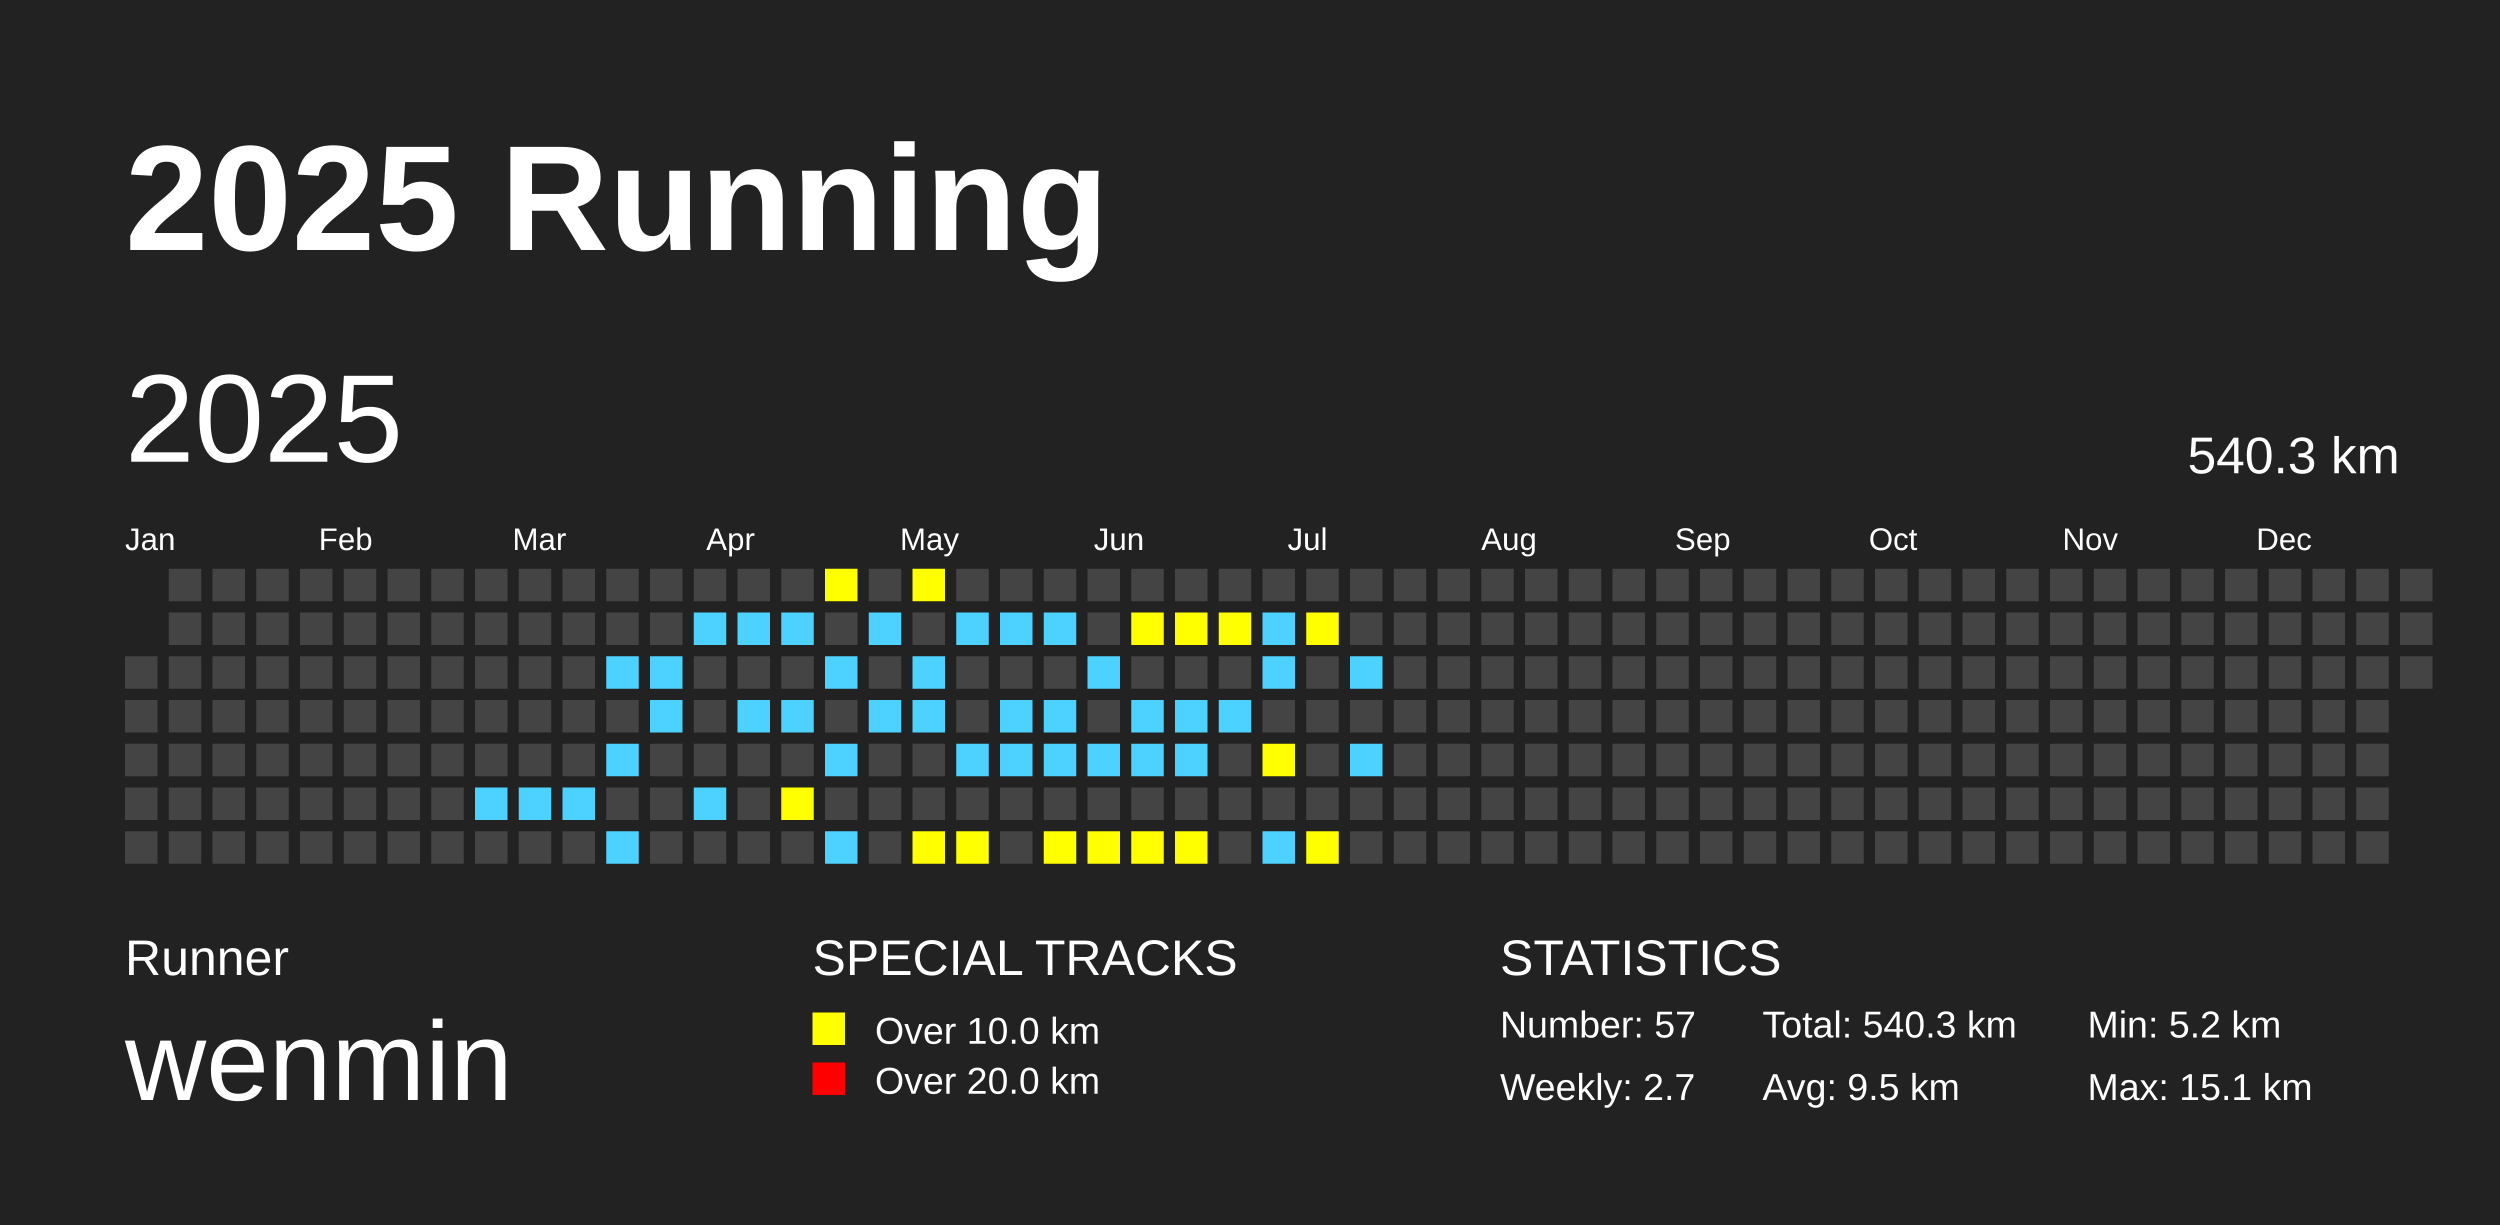
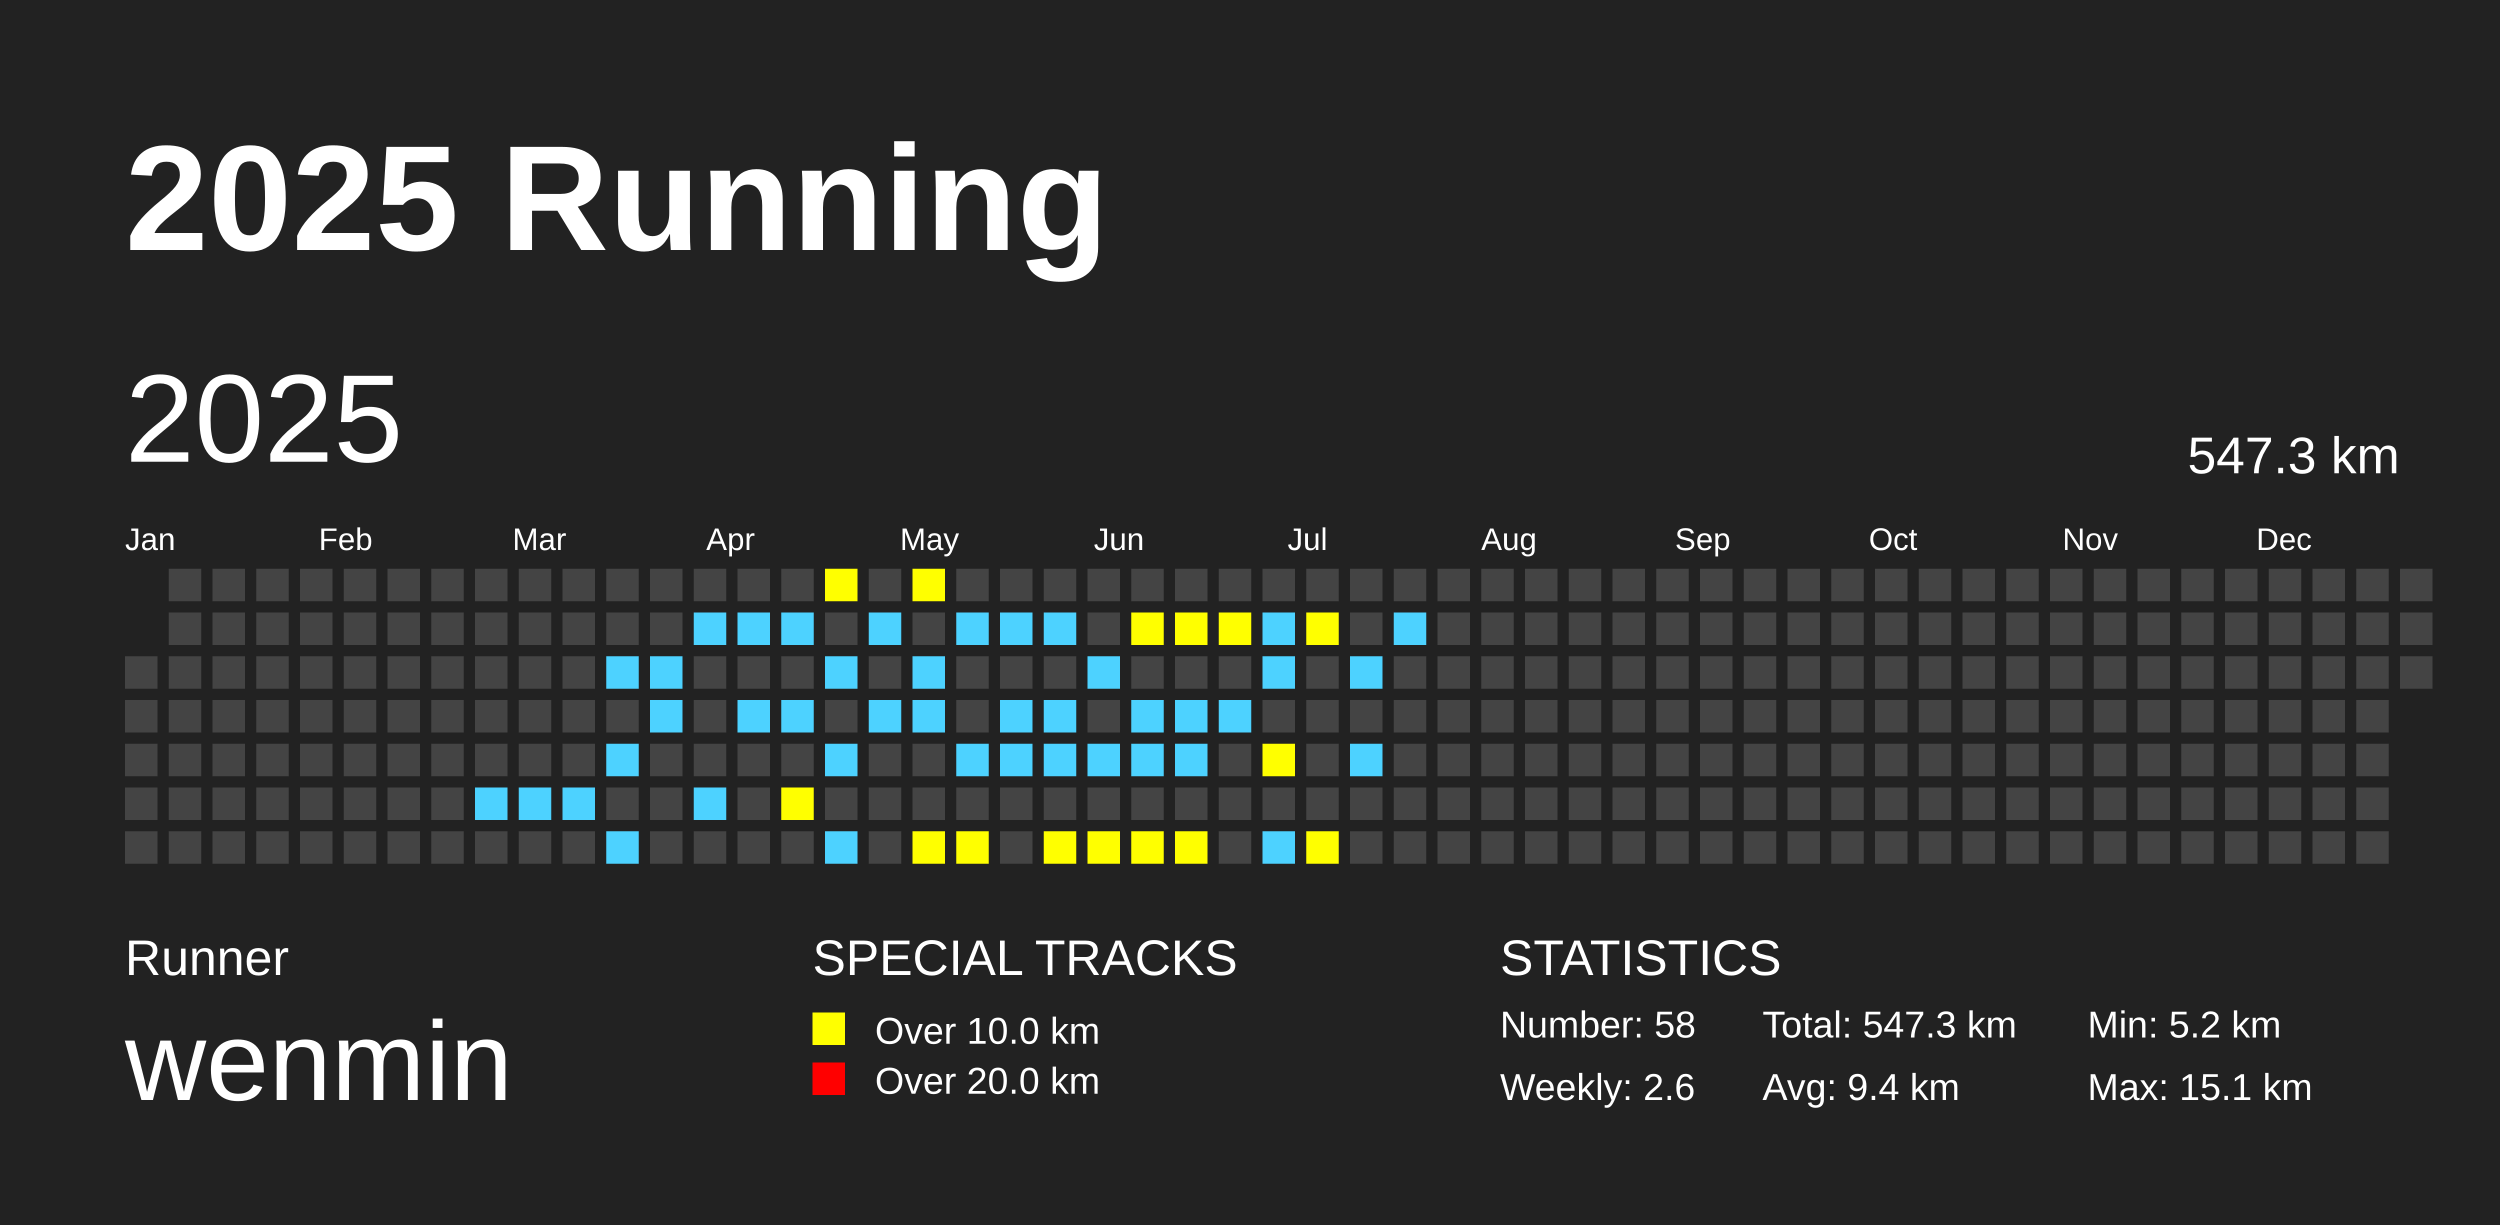
<svg xmlns="http://www.w3.org/2000/svg" baseProfile="full" height="98mm" version="1.1" viewBox="0,0,200,98" width="200mm">
  <defs />
  <rect fill="#222222" height="98" width="200" x="0" y="0" />
  <text fill="#FFFFFF" style="font-size:12px; font-family:Arial; font-weight:bold;" x="10" y="20">2025 Running</text>
  <text fill="#FFFFFF" style="font-size:4px; font-family:Arial" x="10" y="78">Runner</text>
  <text fill="#FFFFFF" style="font-size:9px; font-family:Arial" x="10" y="88">wenmin</text>
  <text fill="#FFFFFF" style="font-size:4px; font-family:Arial" x="65" y="78">SPECIAL TRACKS</text>
  <rect fill="yellow" height="2.6" width="2.6" x="65" y="81" />
  <text fill="#FFFFFF" style="font-size:3px; font-family:Arial" x="70" y="83.5">Over 10.0 km</text>
  <rect fill="red" height="2.6" width="2.6" x="65" y="85" />
  <text fill="#FFFFFF" style="font-size:3px; font-family:Arial" x="70" y="87.5">Over 20.0 km</text>
  <text fill="#FFFFFF" style="font-size:4px; font-family:Arial" x="120" y="78">STATISTICS</text>
-   <text fill="#FFFFFF" style="font-size:3px; font-family:Arial" x="120" y="83">Number: 57</text>
-   <text fill="#FFFFFF" style="font-size:3px; font-family:Arial" x="120" y="88">Weekly: 2.7</text>
-   <text fill="#FFFFFF" style="font-size:3px; font-family:Arial" x="141" y="83">Total: 540.3 km</text>
-   <text fill="#FFFFFF" style="font-size:3px; font-family:Arial" x="141" y="88">Avg: 9.5 km</text>
+   <text fill="#FFFFFF" style="font-size:3px; font-family:Arial" x="120" y="83">Number: 58</text>
+   <text fill="#FFFFFF" style="font-size:3px; font-family:Arial" x="120" y="88">Weekly: 2.6</text>
+   <text fill="#FFFFFF" style="font-size:3px; font-family:Arial" x="141" y="83">Total: 547.3 km</text>
+   <text fill="#FFFFFF" style="font-size:3px; font-family:Arial" x="141" y="88">Avg: 9.4 km</text>
  <text fill="#FFFFFF" style="font-size:3px; font-family:Arial" x="167" y="83">Min: 5.2 km</text>
  <text fill="#FFFFFF" style="font-size:3px; font-family:Arial" x="167" y="88">Max: 15.1 km</text>
  <text dominant-baseline="hanging" fill="#FFFFFF" style="font-size:10.0px; font-family:Arial;" x="10" y="30">2025</text>
-   <text dominant-baseline="hanging" fill="#FFFFFF" style="font-size:4.125px; font-family:Arial;" x="175" y="35">540.3 km</text>
+   <text dominant-baseline="hanging" fill="#FFFFFF" style="font-size:4.125px; font-family:Arial;" x="175" y="35">547.3 km</text>
  <text fill="#FFFFFF" style="font-size:2.5px; font-family:Arial" x="10.0" y="44">Jan</text>
  <text fill="#FFFFFF" style="font-size:2.5px; font-family:Arial" x="25.5" y="44">Feb</text>
  <text fill="#FFFFFF" style="font-size:2.5px; font-family:Arial" x="41.0" y="44">Mar</text>
  <text fill="#FFFFFF" style="font-size:2.5px; font-family:Arial" x="56.5" y="44">Apr</text>
  <text fill="#FFFFFF" style="font-size:2.5px; font-family:Arial" x="72.0" y="44">May</text>
  <text fill="#FFFFFF" style="font-size:2.5px; font-family:Arial" x="87.5" y="44">Jun</text>
  <text fill="#FFFFFF" style="font-size:2.5px; font-family:Arial" x="103.0" y="44">Jul</text>
  <text fill="#FFFFFF" style="font-size:2.5px; font-family:Arial" x="118.5" y="44">Aug</text>
  <text fill="#FFFFFF" style="font-size:2.5px; font-family:Arial" x="134.0" y="44">Sep</text>
  <text fill="#FFFFFF" style="font-size:2.5px; font-family:Arial" x="149.5" y="44">Oct</text>
  <text fill="#FFFFFF" style="font-size:2.5px; font-family:Arial" x="165.0" y="44">Nov</text>
  <text fill="#FFFFFF" style="font-size:2.5px; font-family:Arial" x="180.5" y="44">Dec</text>
  <rect fill="#444444" height="2.6" width="2.6" x="10.0" y="52.5" />
  <rect fill="#444444" height="2.6" width="2.6" x="10.0" y="56.0" />
  <rect fill="#444444" height="2.6" width="2.6" x="10.0" y="59.5" />
  <rect fill="#444444" height="2.6" width="2.6" x="10.0" y="63.0" />
  <rect fill="#444444" height="2.6" width="2.6" x="10.0" y="66.5" />
  <rect fill="#444444" height="2.6" width="2.6" x="13.5" y="45.5" />
  <rect fill="#444444" height="2.6" width="2.6" x="13.5" y="49.0" />
  <rect fill="#444444" height="2.6" width="2.6" x="13.5" y="52.5" />
  <rect fill="#444444" height="2.6" width="2.6" x="13.5" y="56.0" />
  <rect fill="#444444" height="2.6" width="2.6" x="13.5" y="59.5" />
  <rect fill="#444444" height="2.6" width="2.6" x="13.5" y="63.0" />
  <rect fill="#444444" height="2.6" width="2.6" x="13.5" y="66.5" />
  <rect fill="#444444" height="2.6" width="2.6" x="17.0" y="45.5" />
  <rect fill="#444444" height="2.6" width="2.6" x="17.0" y="49.0" />
  <rect fill="#444444" height="2.6" width="2.6" x="17.0" y="52.5" />
  <rect fill="#444444" height="2.6" width="2.6" x="17.0" y="56.0" />
  <rect fill="#444444" height="2.6" width="2.6" x="17.0" y="59.5" />
  <rect fill="#444444" height="2.6" width="2.6" x="17.0" y="63.0" />
  <rect fill="#444444" height="2.6" width="2.6" x="17.0" y="66.5" />
  <rect fill="#444444" height="2.6" width="2.6" x="20.5" y="45.5" />
  <rect fill="#444444" height="2.6" width="2.6" x="20.5" y="49.0" />
  <rect fill="#444444" height="2.6" width="2.6" x="20.5" y="52.5" />
  <rect fill="#444444" height="2.6" width="2.6" x="20.5" y="56.0" />
  <rect fill="#444444" height="2.6" width="2.6" x="20.5" y="59.5" />
  <rect fill="#444444" height="2.6" width="2.6" x="20.5" y="63.0" />
  <rect fill="#444444" height="2.6" width="2.6" x="20.5" y="66.5" />
  <rect fill="#444444" height="2.6" width="2.6" x="24.0" y="45.5" />
  <rect fill="#444444" height="2.6" width="2.6" x="24.0" y="49.0" />
  <rect fill="#444444" height="2.6" width="2.6" x="24.0" y="52.5" />
  <rect fill="#444444" height="2.6" width="2.6" x="24.0" y="56.0" />
  <rect fill="#444444" height="2.6" width="2.6" x="24.0" y="59.5" />
  <rect fill="#444444" height="2.6" width="2.6" x="24.0" y="63.0" />
  <rect fill="#444444" height="2.6" width="2.6" x="24.0" y="66.5" />
  <rect fill="#444444" height="2.6" width="2.6" x="27.5" y="45.5" />
  <rect fill="#444444" height="2.6" width="2.6" x="27.5" y="49.0" />
  <rect fill="#444444" height="2.6" width="2.6" x="27.5" y="52.5" />
  <rect fill="#444444" height="2.6" width="2.6" x="27.5" y="56.0" />
  <rect fill="#444444" height="2.6" width="2.6" x="27.5" y="59.5" />
  <rect fill="#444444" height="2.6" width="2.6" x="27.5" y="63.0" />
  <rect fill="#444444" height="2.6" width="2.6" x="27.5" y="66.5" />
  <rect fill="#444444" height="2.6" width="2.6" x="31.0" y="45.5" />
  <rect fill="#444444" height="2.6" width="2.6" x="31.0" y="49.0" />
  <rect fill="#444444" height="2.6" width="2.6" x="31.0" y="52.5" />
  <rect fill="#444444" height="2.6" width="2.6" x="31.0" y="56.0" />
  <rect fill="#444444" height="2.6" width="2.6" x="31.0" y="59.5" />
  <rect fill="#444444" height="2.6" width="2.6" x="31.0" y="63.0" />
  <rect fill="#444444" height="2.6" width="2.6" x="31.0" y="66.5" />
  <rect fill="#444444" height="2.6" width="2.6" x="34.5" y="45.5" />
  <rect fill="#444444" height="2.6" width="2.6" x="34.5" y="49.0" />
  <rect fill="#444444" height="2.6" width="2.6" x="34.5" y="52.5" />
  <rect fill="#444444" height="2.6" width="2.6" x="34.5" y="56.0" />
  <rect fill="#444444" height="2.6" width="2.6" x="34.5" y="59.5" />
  <rect fill="#444444" height="2.6" width="2.6" x="34.5" y="63.0" />
  <rect fill="#444444" height="2.6" width="2.6" x="34.5" y="66.5" />
  <rect fill="#444444" height="2.6" width="2.6" x="38.0" y="45.5" />
  <rect fill="#444444" height="2.6" width="2.6" x="38.0" y="49.0" />
  <rect fill="#444444" height="2.6" width="2.6" x="38.0" y="52.5" />
  <rect fill="#444444" height="2.6" width="2.6" x="38.0" y="56.0" />
  <rect fill="#444444" height="2.6" width="2.6" x="38.0" y="59.5" />
  <rect fill="#4DD2FF" height="2.6" width="2.6" x="38.0" y="63.0" />
  <rect fill="#444444" height="2.6" width="2.6" x="38.0" y="66.5" />
  <rect fill="#444444" height="2.6" width="2.6" x="41.5" y="45.5" />
  <rect fill="#444444" height="2.6" width="2.6" x="41.5" y="49.0" />
  <rect fill="#444444" height="2.6" width="2.6" x="41.5" y="52.5" />
  <rect fill="#444444" height="2.6" width="2.6" x="41.5" y="56.0" />
  <rect fill="#444444" height="2.6" width="2.6" x="41.5" y="59.5" />
  <rect fill="#4DD2FF" height="2.6" width="2.6" x="41.5" y="63.0" />
  <rect fill="#444444" height="2.6" width="2.6" x="41.5" y="66.5" />
  <rect fill="#444444" height="2.6" width="2.6" x="45.0" y="45.5" />
  <rect fill="#444444" height="2.6" width="2.6" x="45.0" y="49.0" />
  <rect fill="#444444" height="2.6" width="2.6" x="45.0" y="52.5" />
  <rect fill="#444444" height="2.6" width="2.6" x="45.0" y="56.0" />
  <rect fill="#444444" height="2.6" width="2.6" x="45.0" y="59.5" />
  <rect fill="#4DD2FF" height="2.6" width="2.6" x="45.0" y="63.0" />
  <rect fill="#444444" height="2.6" width="2.6" x="45.0" y="66.5" />
  <rect fill="#444444" height="2.6" width="2.6" x="48.5" y="45.5" />
  <rect fill="#444444" height="2.6" width="2.6" x="48.5" y="49.0" />
  <rect fill="#4DD2FF" height="2.6" width="2.6" x="48.5" y="52.5" />
  <rect fill="#444444" height="2.6" width="2.6" x="48.5" y="56.0" />
  <rect fill="#4DD2FF" height="2.6" width="2.6" x="48.5" y="59.5" />
  <rect fill="#444444" height="2.6" width="2.6" x="48.5" y="63.0" />
  <rect fill="#4DD2FF" height="2.6" width="2.6" x="48.5" y="66.5" />
  <rect fill="#444444" height="2.6" width="2.6" x="52.0" y="45.5" />
  <rect fill="#444444" height="2.6" width="2.6" x="52.0" y="49.0" />
  <rect fill="#4DD2FF" height="2.6" width="2.6" x="52.0" y="52.5" />
  <rect fill="#4DD2FF" height="2.6" width="2.6" x="52.0" y="56.0" />
  <rect fill="#444444" height="2.6" width="2.6" x="52.0" y="59.5" />
  <rect fill="#444444" height="2.6" width="2.6" x="52.0" y="63.0" />
  <rect fill="#444444" height="2.6" width="2.6" x="52.0" y="66.5" />
  <rect fill="#444444" height="2.6" width="2.6" x="55.5" y="45.5" />
  <rect fill="#4DD2FF" height="2.6" width="2.6" x="55.5" y="49.0" />
  <rect fill="#444444" height="2.6" width="2.6" x="55.5" y="52.5" />
  <rect fill="#444444" height="2.6" width="2.6" x="55.5" y="56.0" />
  <rect fill="#444444" height="2.6" width="2.6" x="55.5" y="59.5" />
  <rect fill="#4DD2FF" height="2.6" width="2.6" x="55.5" y="63.0" />
  <rect fill="#444444" height="2.6" width="2.6" x="55.5" y="66.5" />
  <rect fill="#444444" height="2.6" width="2.6" x="59.0" y="45.5" />
  <rect fill="#4DD2FF" height="2.6" width="2.6" x="59.0" y="49.0" />
  <rect fill="#444444" height="2.6" width="2.6" x="59.0" y="52.5" />
  <rect fill="#4DD2FF" height="2.6" width="2.6" x="59.0" y="56.0" />
  <rect fill="#444444" height="2.6" width="2.6" x="59.0" y="59.5" />
  <rect fill="#444444" height="2.6" width="2.6" x="59.0" y="63.0" />
  <rect fill="#444444" height="2.6" width="2.6" x="59.0" y="66.5" />
  <rect fill="#444444" height="2.6" width="2.6" x="62.5" y="45.5" />
  <rect fill="#4DD2FF" height="2.6" width="2.6" x="62.5" y="49.0" />
  <rect fill="#444444" height="2.6" width="2.6" x="62.5" y="52.5" />
  <rect fill="#4DD2FF" height="2.6" width="2.6" x="62.5" y="56.0" />
  <rect fill="#444444" height="2.6" width="2.6" x="62.5" y="59.5" />
  <rect fill="yellow" height="2.6" width="2.6" x="62.5" y="63.0" />
  <rect fill="#444444" height="2.6" width="2.6" x="62.5" y="66.5" />
  <rect fill="yellow" height="2.6" width="2.6" x="66.0" y="45.5" />
  <rect fill="#444444" height="2.6" width="2.6" x="66.0" y="49.0" />
  <rect fill="#4DD2FF" height="2.6" width="2.6" x="66.0" y="52.5" />
  <rect fill="#444444" height="2.6" width="2.6" x="66.0" y="56.0" />
  <rect fill="#4DD2FF" height="2.6" width="2.6" x="66.0" y="59.5" />
  <rect fill="#444444" height="2.6" width="2.6" x="66.0" y="63.0" />
  <rect fill="#4DD2FF" height="2.6" width="2.6" x="66.0" y="66.5" />
  <rect fill="#444444" height="2.6" width="2.6" x="69.5" y="45.5" />
  <rect fill="#4DD2FF" height="2.6" width="2.6" x="69.5" y="49.0" />
  <rect fill="#444444" height="2.6" width="2.6" x="69.5" y="52.5" />
  <rect fill="#4DD2FF" height="2.6" width="2.6" x="69.5" y="56.0" />
  <rect fill="#444444" height="2.6" width="2.6" x="69.5" y="59.5" />
  <rect fill="#444444" height="2.6" width="2.6" x="69.5" y="63.0" />
  <rect fill="#444444" height="2.6" width="2.6" x="69.5" y="66.5" />
  <rect fill="yellow" height="2.6" width="2.6" x="73.0" y="45.5" />
  <rect fill="#444444" height="2.6" width="2.6" x="73.0" y="49.0" />
  <rect fill="#4DD2FF" height="2.6" width="2.6" x="73.0" y="52.5" />
  <rect fill="#4DD2FF" height="2.6" width="2.6" x="73.0" y="56.0" />
  <rect fill="#444444" height="2.6" width="2.6" x="73.0" y="59.5" />
  <rect fill="#444444" height="2.6" width="2.6" x="73.0" y="63.0" />
  <rect fill="yellow" height="2.6" width="2.6" x="73.0" y="66.5" />
  <rect fill="#444444" height="2.6" width="2.6" x="76.5" y="45.5" />
  <rect fill="#4DD2FF" height="2.6" width="2.6" x="76.5" y="49.0" />
  <rect fill="#444444" height="2.6" width="2.6" x="76.5" y="52.5" />
  <rect fill="#444444" height="2.6" width="2.6" x="76.5" y="56.0" />
  <rect fill="#4DD2FF" height="2.6" width="2.6" x="76.5" y="59.5" />
  <rect fill="#444444" height="2.6" width="2.6" x="76.5" y="63.0" />
  <rect fill="yellow" height="2.6" width="2.6" x="76.5" y="66.5" />
  <rect fill="#444444" height="2.6" width="2.6" x="80.0" y="45.5" />
  <rect fill="#4DD2FF" height="2.6" width="2.6" x="80.0" y="49.0" />
  <rect fill="#444444" height="2.6" width="2.6" x="80.0" y="52.5" />
  <rect fill="#4DD2FF" height="2.6" width="2.6" x="80.0" y="56.0" />
  <rect fill="#4DD2FF" height="2.6" width="2.6" x="80.0" y="59.5" />
  <rect fill="#444444" height="2.6" width="2.6" x="80.0" y="63.0" />
  <rect fill="#444444" height="2.6" width="2.6" x="80.0" y="66.5" />
  <rect fill="#444444" height="2.6" width="2.6" x="83.5" y="45.5" />
  <rect fill="#4DD2FF" height="2.6" width="2.6" x="83.5" y="49.0" />
  <rect fill="#444444" height="2.6" width="2.6" x="83.5" y="52.5" />
  <rect fill="#4DD2FF" height="2.6" width="2.6" x="83.5" y="56.0" />
  <rect fill="#4DD2FF" height="2.6" width="2.6" x="83.5" y="59.5" />
  <rect fill="#444444" height="2.6" width="2.6" x="83.5" y="63.0" />
  <rect fill="yellow" height="2.6" width="2.6" x="83.5" y="66.5" />
  <rect fill="#444444" height="2.6" width="2.6" x="87.0" y="45.5" />
  <rect fill="#444444" height="2.6" width="2.6" x="87.0" y="49.0" />
  <rect fill="#4DD2FF" height="2.6" width="2.6" x="87.0" y="52.5" />
  <rect fill="#444444" height="2.6" width="2.6" x="87.0" y="56.0" />
  <rect fill="#4DD2FF" height="2.6" width="2.6" x="87.0" y="59.5" />
  <rect fill="#444444" height="2.6" width="2.6" x="87.0" y="63.0" />
  <rect fill="yellow" height="2.6" width="2.6" x="87.0" y="66.5" />
  <rect fill="#444444" height="2.6" width="2.6" x="90.5" y="45.5" />
  <rect fill="yellow" height="2.6" width="2.6" x="90.5" y="49.0" />
  <rect fill="#444444" height="2.6" width="2.6" x="90.5" y="52.5" />
  <rect fill="#4DD2FF" height="2.6" width="2.6" x="90.5" y="56.0" />
  <rect fill="#4DD2FF" height="2.6" width="2.6" x="90.5" y="59.5" />
  <rect fill="#444444" height="2.6" width="2.6" x="90.5" y="63.0" />
  <rect fill="yellow" height="2.6" width="2.6" x="90.5" y="66.5" />
  <rect fill="#444444" height="2.6" width="2.6" x="94.0" y="45.5" />
  <rect fill="yellow" height="2.6" width="2.6" x="94.0" y="49.0" />
  <rect fill="#444444" height="2.6" width="2.6" x="94.0" y="52.5" />
  <rect fill="#4DD2FF" height="2.6" width="2.6" x="94.0" y="56.0" />
  <rect fill="#4DD2FF" height="2.6" width="2.6" x="94.0" y="59.5" />
  <rect fill="#444444" height="2.6" width="2.6" x="94.0" y="63.0" />
  <rect fill="yellow" height="2.6" width="2.6" x="94.0" y="66.5" />
  <rect fill="#444444" height="2.6" width="2.6" x="97.5" y="45.5" />
  <rect fill="yellow" height="2.6" width="2.6" x="97.5" y="49.0" />
  <rect fill="#444444" height="2.6" width="2.6" x="97.5" y="52.5" />
  <rect fill="#4DD2FF" height="2.6" width="2.6" x="97.5" y="56.0" />
  <rect fill="#444444" height="2.6" width="2.6" x="97.5" y="59.5" />
  <rect fill="#444444" height="2.6" width="2.6" x="97.5" y="63.0" />
  <rect fill="#444444" height="2.6" width="2.6" x="97.5" y="66.5" />
  <rect fill="#444444" height="2.6" width="2.6" x="101.0" y="45.5" />
  <rect fill="#4DD2FF" height="2.6" width="2.6" x="101.0" y="49.0" />
  <rect fill="#4DD2FF" height="2.6" width="2.6" x="101.0" y="52.5" />
  <rect fill="#444444" height="2.6" width="2.6" x="101.0" y="56.0" />
  <rect fill="yellow" height="2.6" width="2.6" x="101.0" y="59.5" />
  <rect fill="#444444" height="2.6" width="2.6" x="101.0" y="63.0" />
  <rect fill="#4DD2FF" height="2.6" width="2.6" x="101.0" y="66.5" />
  <rect fill="#444444" height="2.6" width="2.6" x="104.5" y="45.5" />
  <rect fill="yellow" height="2.6" width="2.6" x="104.5" y="49.0" />
  <rect fill="#444444" height="2.6" width="2.6" x="104.5" y="52.5" />
  <rect fill="#444444" height="2.6" width="2.6" x="104.5" y="56.0" />
  <rect fill="#444444" height="2.6" width="2.6" x="104.5" y="59.5" />
  <rect fill="#444444" height="2.6" width="2.6" x="104.5" y="63.0" />
  <rect fill="yellow" height="2.6" width="2.6" x="104.5" y="66.5" />
  <rect fill="#444444" height="2.6" width="2.6" x="108.0" y="45.5" />
  <rect fill="#444444" height="2.6" width="2.6" x="108.0" y="49.0" />
  <rect fill="#4DD2FF" height="2.6" width="2.6" x="108.0" y="52.5" />
  <rect fill="#444444" height="2.6" width="2.6" x="108.0" y="56.0" />
  <rect fill="#4DD2FF" height="2.6" width="2.6" x="108.0" y="59.5" />
  <rect fill="#444444" height="2.6" width="2.6" x="108.0" y="63.0" />
  <rect fill="#444444" height="2.6" width="2.6" x="108.0" y="66.5" />
  <rect fill="#444444" height="2.6" width="2.6" x="111.5" y="45.5" />
-   <rect fill="#444444" height="2.6" width="2.6" x="111.5" y="49.0" />
+   <rect fill="#4DD2FF" height="2.6" width="2.6" x="111.5" y="49.0" />
  <rect fill="#444444" height="2.6" width="2.6" x="111.5" y="52.5" />
  <rect fill="#444444" height="2.6" width="2.6" x="111.5" y="56.0" />
  <rect fill="#444444" height="2.6" width="2.6" x="111.5" y="59.5" />
  <rect fill="#444444" height="2.6" width="2.6" x="111.5" y="63.0" />
  <rect fill="#444444" height="2.6" width="2.6" x="111.5" y="66.5" />
  <rect fill="#444444" height="2.6" width="2.6" x="115.0" y="45.5" />
  <rect fill="#444444" height="2.6" width="2.6" x="115.0" y="49.0" />
  <rect fill="#444444" height="2.6" width="2.6" x="115.0" y="52.5" />
  <rect fill="#444444" height="2.6" width="2.6" x="115.0" y="56.0" />
  <rect fill="#444444" height="2.6" width="2.6" x="115.0" y="59.5" />
  <rect fill="#444444" height="2.6" width="2.6" x="115.0" y="63.0" />
  <rect fill="#444444" height="2.6" width="2.6" x="115.0" y="66.5" />
  <rect fill="#444444" height="2.6" width="2.6" x="118.5" y="45.5" />
  <rect fill="#444444" height="2.6" width="2.6" x="118.5" y="49.0" />
  <rect fill="#444444" height="2.6" width="2.6" x="118.5" y="52.5" />
  <rect fill="#444444" height="2.6" width="2.6" x="118.5" y="56.0" />
  <rect fill="#444444" height="2.6" width="2.6" x="118.5" y="59.5" />
  <rect fill="#444444" height="2.6" width="2.6" x="118.5" y="63.0" />
  <rect fill="#444444" height="2.6" width="2.6" x="118.5" y="66.5" />
  <rect fill="#444444" height="2.6" width="2.6" x="122.0" y="45.5" />
  <rect fill="#444444" height="2.6" width="2.6" x="122.0" y="49.0" />
  <rect fill="#444444" height="2.6" width="2.6" x="122.0" y="52.5" />
  <rect fill="#444444" height="2.6" width="2.6" x="122.0" y="56.0" />
  <rect fill="#444444" height="2.6" width="2.6" x="122.0" y="59.5" />
  <rect fill="#444444" height="2.6" width="2.6" x="122.0" y="63.0" />
  <rect fill="#444444" height="2.6" width="2.6" x="122.0" y="66.5" />
  <rect fill="#444444" height="2.6" width="2.6" x="125.5" y="45.5" />
  <rect fill="#444444" height="2.6" width="2.6" x="125.5" y="49.0" />
  <rect fill="#444444" height="2.6" width="2.6" x="125.5" y="52.5" />
  <rect fill="#444444" height="2.6" width="2.6" x="125.5" y="56.0" />
  <rect fill="#444444" height="2.6" width="2.6" x="125.5" y="59.5" />
  <rect fill="#444444" height="2.6" width="2.6" x="125.5" y="63.0" />
  <rect fill="#444444" height="2.6" width="2.6" x="125.5" y="66.5" />
  <rect fill="#444444" height="2.6" width="2.6" x="129.0" y="45.5" />
  <rect fill="#444444" height="2.6" width="2.6" x="129.0" y="49.0" />
  <rect fill="#444444" height="2.6" width="2.6" x="129.0" y="52.5" />
  <rect fill="#444444" height="2.6" width="2.6" x="129.0" y="56.0" />
  <rect fill="#444444" height="2.6" width="2.6" x="129.0" y="59.5" />
  <rect fill="#444444" height="2.6" width="2.6" x="129.0" y="63.0" />
  <rect fill="#444444" height="2.6" width="2.6" x="129.0" y="66.5" />
  <rect fill="#444444" height="2.6" width="2.6" x="132.5" y="45.5" />
  <rect fill="#444444" height="2.6" width="2.6" x="132.5" y="49.0" />
  <rect fill="#444444" height="2.6" width="2.6" x="132.5" y="52.5" />
  <rect fill="#444444" height="2.6" width="2.6" x="132.5" y="56.0" />
  <rect fill="#444444" height="2.6" width="2.6" x="132.5" y="59.5" />
  <rect fill="#444444" height="2.6" width="2.6" x="132.5" y="63.0" />
  <rect fill="#444444" height="2.6" width="2.6" x="132.5" y="66.5" />
  <rect fill="#444444" height="2.6" width="2.6" x="136.0" y="45.5" />
  <rect fill="#444444" height="2.6" width="2.6" x="136.0" y="49.0" />
  <rect fill="#444444" height="2.6" width="2.6" x="136.0" y="52.5" />
  <rect fill="#444444" height="2.6" width="2.6" x="136.0" y="56.0" />
  <rect fill="#444444" height="2.6" width="2.6" x="136.0" y="59.5" />
  <rect fill="#444444" height="2.6" width="2.6" x="136.0" y="63.0" />
  <rect fill="#444444" height="2.6" width="2.6" x="136.0" y="66.5" />
  <rect fill="#444444" height="2.6" width="2.6" x="139.5" y="45.5" />
  <rect fill="#444444" height="2.6" width="2.6" x="139.5" y="49.0" />
  <rect fill="#444444" height="2.6" width="2.6" x="139.5" y="52.5" />
  <rect fill="#444444" height="2.6" width="2.6" x="139.5" y="56.0" />
  <rect fill="#444444" height="2.6" width="2.6" x="139.5" y="59.5" />
  <rect fill="#444444" height="2.6" width="2.6" x="139.5" y="63.0" />
  <rect fill="#444444" height="2.6" width="2.6" x="139.5" y="66.5" />
  <rect fill="#444444" height="2.6" width="2.6" x="143.0" y="45.5" />
  <rect fill="#444444" height="2.6" width="2.6" x="143.0" y="49.0" />
  <rect fill="#444444" height="2.6" width="2.6" x="143.0" y="52.5" />
  <rect fill="#444444" height="2.6" width="2.6" x="143.0" y="56.0" />
  <rect fill="#444444" height="2.6" width="2.6" x="143.0" y="59.5" />
  <rect fill="#444444" height="2.6" width="2.6" x="143.0" y="63.0" />
  <rect fill="#444444" height="2.6" width="2.6" x="143.0" y="66.5" />
  <rect fill="#444444" height="2.6" width="2.6" x="146.5" y="45.5" />
  <rect fill="#444444" height="2.6" width="2.6" x="146.5" y="49.0" />
  <rect fill="#444444" height="2.6" width="2.6" x="146.5" y="52.5" />
  <rect fill="#444444" height="2.6" width="2.6" x="146.5" y="56.0" />
  <rect fill="#444444" height="2.6" width="2.6" x="146.5" y="59.5" />
  <rect fill="#444444" height="2.6" width="2.6" x="146.5" y="63.0" />
  <rect fill="#444444" height="2.6" width="2.6" x="146.5" y="66.5" />
  <rect fill="#444444" height="2.6" width="2.6" x="150.0" y="45.5" />
  <rect fill="#444444" height="2.6" width="2.6" x="150.0" y="49.0" />
  <rect fill="#444444" height="2.6" width="2.6" x="150.0" y="52.5" />
  <rect fill="#444444" height="2.6" width="2.6" x="150.0" y="56.0" />
  <rect fill="#444444" height="2.6" width="2.6" x="150.0" y="59.5" />
  <rect fill="#444444" height="2.6" width="2.6" x="150.0" y="63.0" />
  <rect fill="#444444" height="2.6" width="2.6" x="150.0" y="66.5" />
  <rect fill="#444444" height="2.6" width="2.6" x="153.5" y="45.5" />
  <rect fill="#444444" height="2.6" width="2.6" x="153.5" y="49.0" />
  <rect fill="#444444" height="2.6" width="2.6" x="153.5" y="52.5" />
  <rect fill="#444444" height="2.6" width="2.6" x="153.5" y="56.0" />
  <rect fill="#444444" height="2.6" width="2.6" x="153.5" y="59.5" />
  <rect fill="#444444" height="2.6" width="2.6" x="153.5" y="63.0" />
  <rect fill="#444444" height="2.6" width="2.6" x="153.5" y="66.5" />
  <rect fill="#444444" height="2.6" width="2.6" x="157.0" y="45.5" />
  <rect fill="#444444" height="2.6" width="2.6" x="157.0" y="49.0" />
  <rect fill="#444444" height="2.6" width="2.6" x="157.0" y="52.5" />
  <rect fill="#444444" height="2.6" width="2.6" x="157.0" y="56.0" />
  <rect fill="#444444" height="2.6" width="2.6" x="157.0" y="59.5" />
  <rect fill="#444444" height="2.6" width="2.6" x="157.0" y="63.0" />
  <rect fill="#444444" height="2.6" width="2.6" x="157.0" y="66.5" />
  <rect fill="#444444" height="2.6" width="2.6" x="160.5" y="45.5" />
  <rect fill="#444444" height="2.6" width="2.6" x="160.5" y="49.0" />
  <rect fill="#444444" height="2.6" width="2.6" x="160.5" y="52.5" />
  <rect fill="#444444" height="2.6" width="2.6" x="160.5" y="56.0" />
  <rect fill="#444444" height="2.6" width="2.6" x="160.5" y="59.5" />
  <rect fill="#444444" height="2.6" width="2.6" x="160.5" y="63.0" />
  <rect fill="#444444" height="2.6" width="2.6" x="160.5" y="66.5" />
  <rect fill="#444444" height="2.6" width="2.6" x="164.0" y="45.5" />
  <rect fill="#444444" height="2.6" width="2.6" x="164.0" y="49.0" />
  <rect fill="#444444" height="2.6" width="2.6" x="164.0" y="52.5" />
  <rect fill="#444444" height="2.6" width="2.6" x="164.0" y="56.0" />
  <rect fill="#444444" height="2.6" width="2.6" x="164.0" y="59.5" />
  <rect fill="#444444" height="2.6" width="2.6" x="164.0" y="63.0" />
  <rect fill="#444444" height="2.6" width="2.6" x="164.0" y="66.5" />
  <rect fill="#444444" height="2.6" width="2.6" x="167.5" y="45.5" />
  <rect fill="#444444" height="2.6" width="2.6" x="167.5" y="49.0" />
  <rect fill="#444444" height="2.6" width="2.6" x="167.5" y="52.5" />
  <rect fill="#444444" height="2.6" width="2.6" x="167.5" y="56.0" />
  <rect fill="#444444" height="2.6" width="2.6" x="167.5" y="59.5" />
  <rect fill="#444444" height="2.6" width="2.6" x="167.5" y="63.0" />
  <rect fill="#444444" height="2.6" width="2.6" x="167.5" y="66.5" />
  <rect fill="#444444" height="2.6" width="2.6" x="171.0" y="45.5" />
  <rect fill="#444444" height="2.6" width="2.6" x="171.0" y="49.0" />
  <rect fill="#444444" height="2.6" width="2.6" x="171.0" y="52.5" />
  <rect fill="#444444" height="2.6" width="2.6" x="171.0" y="56.0" />
  <rect fill="#444444" height="2.6" width="2.6" x="171.0" y="59.5" />
  <rect fill="#444444" height="2.6" width="2.6" x="171.0" y="63.0" />
  <rect fill="#444444" height="2.6" width="2.6" x="171.0" y="66.5" />
  <rect fill="#444444" height="2.6" width="2.6" x="174.5" y="45.5" />
  <rect fill="#444444" height="2.6" width="2.6" x="174.5" y="49.0" />
  <rect fill="#444444" height="2.6" width="2.6" x="174.5" y="52.5" />
  <rect fill="#444444" height="2.6" width="2.6" x="174.5" y="56.0" />
  <rect fill="#444444" height="2.6" width="2.6" x="174.5" y="59.5" />
  <rect fill="#444444" height="2.6" width="2.6" x="174.5" y="63.0" />
  <rect fill="#444444" height="2.6" width="2.6" x="174.5" y="66.5" />
  <rect fill="#444444" height="2.6" width="2.6" x="178.0" y="45.5" />
  <rect fill="#444444" height="2.6" width="2.6" x="178.0" y="49.0" />
  <rect fill="#444444" height="2.6" width="2.6" x="178.0" y="52.5" />
  <rect fill="#444444" height="2.6" width="2.6" x="178.0" y="56.0" />
  <rect fill="#444444" height="2.6" width="2.6" x="178.0" y="59.5" />
  <rect fill="#444444" height="2.6" width="2.6" x="178.0" y="63.0" />
  <rect fill="#444444" height="2.6" width="2.6" x="178.0" y="66.5" />
  <rect fill="#444444" height="2.6" width="2.6" x="181.5" y="45.5" />
  <rect fill="#444444" height="2.6" width="2.6" x="181.5" y="49.0" />
  <rect fill="#444444" height="2.6" width="2.6" x="181.5" y="52.5" />
  <rect fill="#444444" height="2.6" width="2.6" x="181.5" y="56.0" />
  <rect fill="#444444" height="2.6" width="2.6" x="181.5" y="59.5" />
  <rect fill="#444444" height="2.6" width="2.6" x="181.5" y="63.0" />
  <rect fill="#444444" height="2.6" width="2.6" x="181.5" y="66.5" />
  <rect fill="#444444" height="2.6" width="2.6" x="185.0" y="45.5" />
  <rect fill="#444444" height="2.6" width="2.6" x="185.0" y="49.0" />
  <rect fill="#444444" height="2.6" width="2.6" x="185.0" y="52.5" />
  <rect fill="#444444" height="2.6" width="2.6" x="185.0" y="56.0" />
  <rect fill="#444444" height="2.6" width="2.6" x="185.0" y="59.5" />
  <rect fill="#444444" height="2.6" width="2.6" x="185.0" y="63.0" />
  <rect fill="#444444" height="2.6" width="2.6" x="185.0" y="66.5" />
  <rect fill="#444444" height="2.6" width="2.6" x="188.5" y="45.5" />
  <rect fill="#444444" height="2.6" width="2.6" x="188.5" y="49.0" />
  <rect fill="#444444" height="2.6" width="2.6" x="188.5" y="52.5" />
  <rect fill="#444444" height="2.6" width="2.6" x="188.5" y="56.0" />
  <rect fill="#444444" height="2.6" width="2.6" x="188.5" y="59.5" />
  <rect fill="#444444" height="2.6" width="2.6" x="188.5" y="63.0" />
  <rect fill="#444444" height="2.6" width="2.6" x="188.5" y="66.5" />
  <rect fill="#444444" height="2.6" width="2.6" x="192.0" y="45.5" />
  <rect fill="#444444" height="2.6" width="2.6" x="192.0" y="49.0" />
  <rect fill="#444444" height="2.6" width="2.6" x="192.0" y="52.5" />
</svg>
